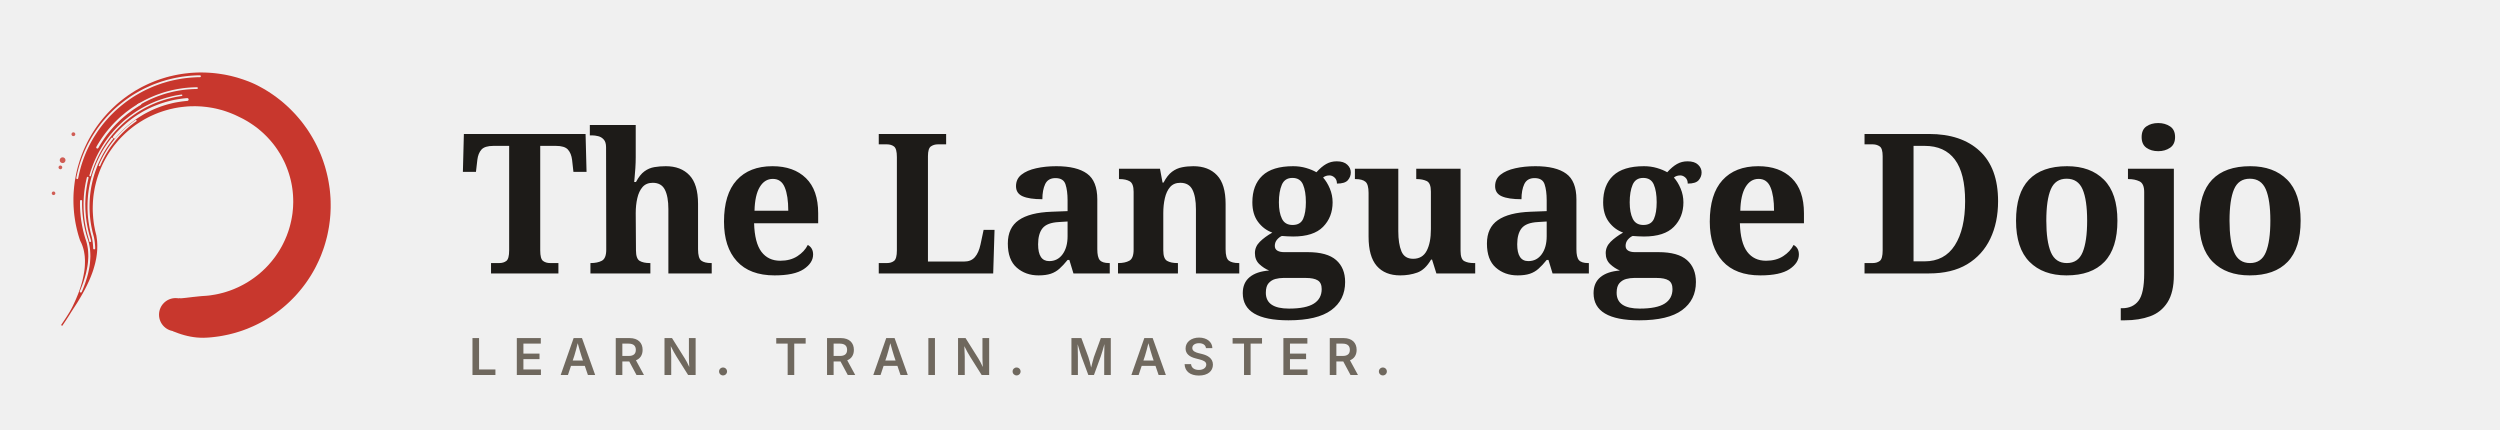
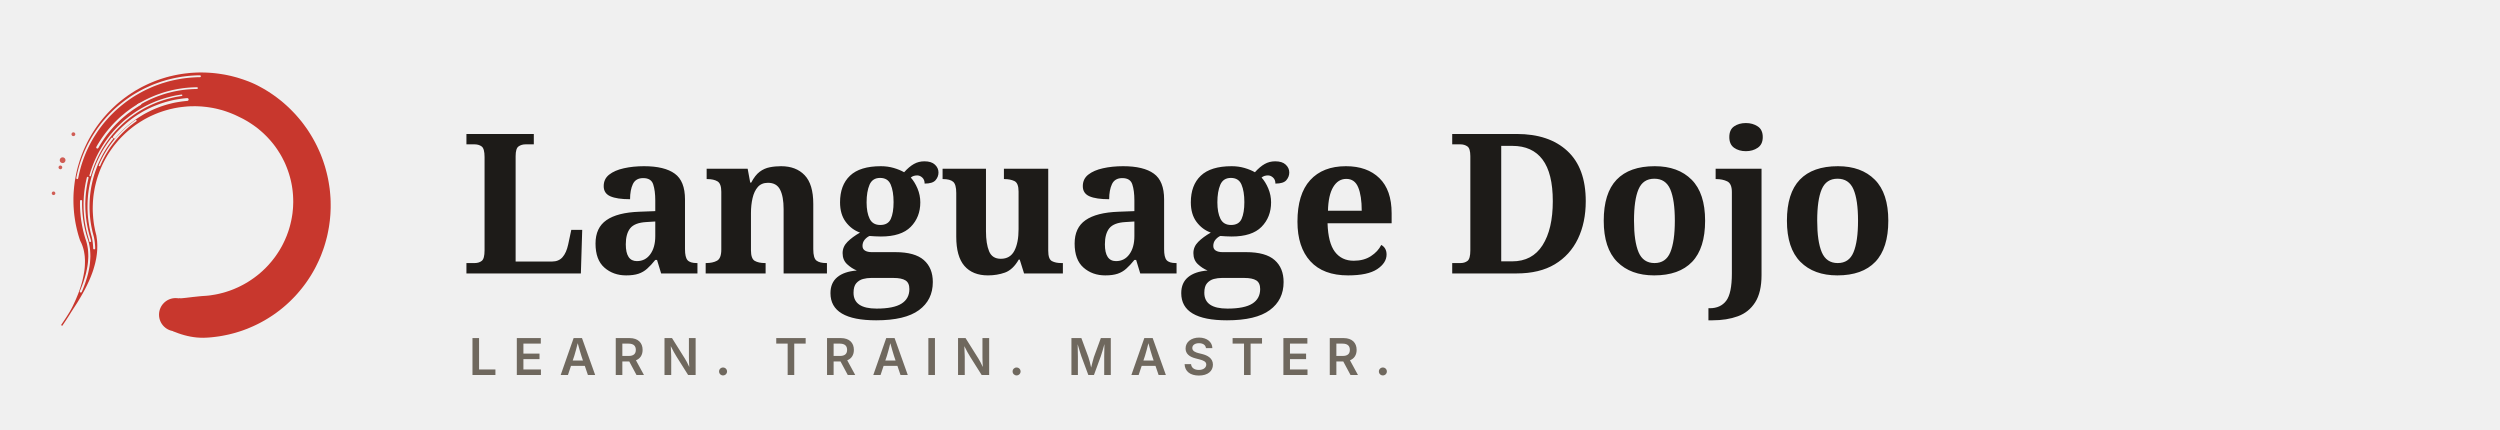
<svg xmlns="http://www.w3.org/2000/svg" viewBox="0 0 640 110">
  <g transform="translate(0 5)">
    <defs>
      <mask id="ldBrush">
        <rect x="0" y="0" width="100" height="100" fill="#fff" />
        <g stroke="#000" fill="none" stroke-linecap="round">
          <path d="M46.49,19.39 L45.83,19.49 L45.18,19.60 L44.53,19.73 L43.89,19.88 L43.25,20.04 L42.61,20.21 L41.98,20.40 L41.35,20.60 L40.73,20.82 L40.11,21.05 L39.50,21.30 L38.89,21.56 L38.29,21.84 L37.70,22.13 L37.11,22.43 L36.53,22.75 L35.96,23.08 L35.40,23.42 L34.84,23.78 L34.30,24.15 L33.76,24.53 L33.23,24.92 L32.71,25.33 L32.20,25.74 L31.70,26.17 L31.21,26.62 L30.74,27.07 L30.27,27.53 L29.81,28.01 L29.36,28.49 L28.93,28.99 L28.50,29.49 L28.09,30.00 L27.69,30.53 L27.31,31.06 L26.93,31.60 L26.57,32.15 L26.22,32.71 L25.88,33.28 L25.56,33.86 L25.25,34.44 L24.95,35.03 L24.67,35.62 L24.40,36.23 L24.14,36.84 L23.90,37.45 L23.68,38.07 L23.46,38.70 L23.26,39.33 L23.08,39.96" stroke-width="0.38" />
          <path d="M35.88,21.62 L35.29,21.97 L34.71,22.34 L34.13,22.72 L33.56,23.11 L33.01,23.52 L32.46,23.93 L31.93,24.37 L31.40,24.81 L30.88,25.26 L30.38,25.73 L29.89,26.21 L29.40,26.70 L28.93,27.20 L28.48,27.71 L28.03,28.23 L27.60,28.76 L27.17,29.30 L26.77,29.85 L26.37,30.41 L25.99,30.98 L25.62,31.56 L25.26,32.14 L24.92,32.74" stroke-width="0.58" />
          <path d="M34.78,25.89 L34.27,26.25 L33.78,26.63 L33.29,27.01 L32.81,27.40 L32.34,27.81 L31.88,28.23 L31.43,28.66 L30.99,29.10 L30.56,29.55 L30.14,30.00 L29.73,30.47 L29.33,30.95 L28.95,31.44 L28.57,31.94 L28.20,32.44 L27.85,32.96 L27.51,33.48 L27.18,34.01 L26.86,34.55 L26.56,35.10 L26.27,35.65 L25.99,36.21 L25.72,36.78 L25.47,37.36" stroke-width="0.39" />
          <path d="M22.45,40.49 L22.30,41.15 L22.16,41.80 L22.04,42.47 L21.93,43.13 L21.84,43.80 L21.76,44.47 L21.70,45.14 L21.66,45.81 L21.63,46.48 L21.61,47.16 L21.62,47.83 L21.63,48.51 L21.67,49.18 L21.72,49.85 L21.78,50.53 L21.86,51.20 L21.95,51.87 L22.07,52.53 L22.19,53.20 L22.33,53.86 L22.49,54.52 L22.66,55.17 L22.85,55.83 L22.98,56.28 L23.09,56.74" stroke-width="0.45" />
          <path d="M20.75,46.46 L20.74,47.15 L20.75,47.85 L20.78,48.54 L20.82,49.24 L20.88,49.93 L20.95,50.62 L21.04,51.31 L21.15,51.99 L21.27,52.68 L21.41,53.36 L21.56,54.04 L21.73,54.71 L21.92,55.38 L22.12,56.05 L22.27,56.48 L22.40,56.91 L22.51,57.34 L22.61,57.79 L22.69,58.24 L22.76,58.70 L22.81,59.17 L22.84,59.65 L22.86,60.14 L22.87,60.63 L22.85,61.14 L22.82,61.65 L22.78,62.17 L22.72,62.69 L22.64,63.23 L22.54,63.77 L22.43,64.32 L22.31,64.88 L22.16,65.45 L22.00,66.02 L21.82,66.60 L21.63,67.19 L21.42,67.79 L21.19,68.40 L20.95,69.01 L20.69,69.63" stroke-width="0.53" />
          <path d="M51.18,14.52 L50.41,14.53 L49.64,14.57 L48.88,14.62 L48.11,14.69 L47.35,14.78 L46.59,14.88 L45.83,15.01 L45.08,15.15 L44.33,15.31 L43.59,15.48 L42.85,15.67 L42.12,15.89 L41.39,16.11 L40.67,16.36 L39.95,16.62 L39.25,16.89 L38.55,17.19 L37.86,17.50 L37.17,17.82 L36.50,18.16 L35.83,18.52 L35.18,18.89 L34.53,19.27 L33.89,19.67 L33.26,20.09 L32.65,20.52 L32.04,20.96 L31.45,21.42 L30.86,21.89 L30.29,22.37 L29.73,22.86 L29.18,23.37 L28.65,23.89 L28.12,24.42 L27.61,24.97 L27.12,25.52 L26.63,26.09 L26.16,26.66 L25.71,27.25 L25.27,27.84 L24.84,28.45 L24.43,29.07 L24.03,29.69 L23.64,30.32 L23.28,30.96 L22.92,31.61 L22.58,32.27 L22.26,32.93 L21.95,33.60 L21.66,34.28 L21.39,34.96 L21.13,35.65 L20.89,36.34 L20.66,37.04 L20.45,37.75 L20.26,38.46 L20.08,39.17 L19.92,39.88 L19.77,40.60" stroke-width="0.48" />
          <path d="M47.93,20.47 L47.29,20.53 L46.67,20.60 L46.04,20.69 L45.41,20.79 L44.79,20.90 L44.17,21.03 L43.56,21.18 L42.94,21.34 L42.34,21.51 L41.73,21.70 L41.13,21.90 L40.54,22.12 L39.95,22.35 L39.36,22.59 L38.78,22.85 L38.21,23.12 L37.64,23.41 L37.08,23.70 L36.53,24.01 L35.99,24.34 L35.45,24.67 L34.92,25.02 L34.40,25.38 L33.88,25.76 L33.38,26.14 L32.88,26.54 L32.40,26.95 L31.92,27.37 L31.45,27.80 L31.00,28.24 L30.55,28.69 L30.11,29.15 L29.69,29.62 L29.27,30.11" stroke-width="0.72" />
          <path d="M28.71,30.48 L28.32,30.98 L27.94,31.50 L27.57,32.02 L27.21,32.56 L26.86,33.10 L26.53,33.65 L26.21,34.20 L25.90,34.77 L25.61,35.34 L25.33,35.92 L25.06,36.50 L24.80,37.09 L24.56,37.69 L24.34,38.30 L24.12,38.90 L23.92,39.52 L23.74,40.14 L23.57,40.76 L23.41,41.39 L23.27,42.02 L23.14,42.65 L23.03,43.29 L22.93,43.93 L22.85,44.57 L22.78,45.22 L22.73,45.86 L22.69,46.51 L22.67,47.16 L22.66,47.81 L22.66,48.46 L22.69,49.11 L22.72,49.76 L22.77,50.41 L22.84,51.06 L22.92,51.71 L23.02,52.36 L23.13,53.00 L23.26,53.65 L23.40,54.29 L23.56,54.92 L23.74,55.57 L23.84,56.03 L23.93,56.53 L24.00,57.04 L24.05,57.55 L24.09,58.06 L24.11,58.58" stroke-width="0.52" />
          <path d="M50.43,17.55 L49.73,17.57 L49.04,17.60 L48.34,17.65 L47.64,17.71 L46.95,17.79 L46.26,17.89 L45.57,18.00 L44.89,18.13 L44.21,18.27 L43.53,18.44 L42.86,18.61 L42.19,18.80 L41.53,19.01 L40.87,19.24 L40.22,19.47 L39.57,19.73 L38.93,20.00 L38.30,20.28 L37.68,20.58 L37.06,20.89 L36.45,21.22 L35.85,21.56 L35.25,21.91" stroke-width="0.44" />
        </g>
      </mask>
    </defs>
    <g fill="#c8372d" mask="url(#ldBrush)">
      <path d="M44.16,79.73 L44.86,80.02 L45.62,80.31 L46.39,80.57 L47.17,80.80 L47.96,81.00 L48.76,81.17 L49.57,81.30 L50.39,81.40 L51.21,81.45 L52.03,81.47 L52.85,81.44 L53.67,81.39 L54.49,81.31 L55.31,81.21 L56.12,81.10 L56.93,80.96 L57.74,80.80 L58.55,80.63 L59.35,80.43 L60.15,80.22 L60.94,79.98 L61.73,79.73 L62.51,79.45 L63.29,79.16 L64.05,78.84 L64.81,78.51 L65.56,78.16 L66.31,77.79 L67.04,77.40 L67.76,77.00 L68.48,76.57 L69.18,76.13 L69.88,75.67 L70.56,75.20 L71.23,74.70 L71.88,74.20 L72.53,73.67 L73.16,73.13 L73.78,72.57 L74.38,72.00 L74.97,71.41 L75.55,70.81 L76.11,70.19 L76.65,69.56 L77.18,68.92 L77.69,68.27 L78.19,67.60 L78.67,66.92 L79.13,66.23 L79.58,65.53 L80.01,64.81 L80.42,64.09 L80.81,63.36 L81.18,62.61 L81.54,61.86 L81.88,61.10 L82.20,60.34 L82.49,59.56 L82.78,58.78 L83.04,57.99 L83.28,57.20 L83.50,56.40 L83.71,55.60 L83.89,54.79 L84.05,53.97 L84.20,53.16 L84.32,52.34 L84.43,51.52 L84.51,50.70 L84.58,49.87 L84.62,49.05 L84.65,48.22 L84.65,47.39 L84.64,46.57 L84.61,45.74 L84.55,44.92 L84.48,44.10 L84.39,43.28 L84.27,42.46 L84.14,41.65 L83.99,40.84 L83.82,40.04 L83.63,39.24 L83.42,38.44 L83.20,37.65 L82.95,36.87 L82.69,36.09 L82.41,35.32 L82.11,34.55 L81.79,33.80 L81.45,33.05 L81.10,32.31 L80.73,31.58 L80.34,30.86 L79.94,30.15 L79.52,29.45 L79.08,28.75 L78.63,28.07 L78.16,27.41 L77.68,26.75 L77.18,26.10 L76.66,25.47 L76.13,24.85 L75.59,24.24 L75.03,23.65 L74.46,23.07 L73.88,22.50 L73.28,21.95 L72.67,21.41 L72.05,20.88 L71.41,20.38 L70.76,19.88 L70.11,19.41 L69.44,18.95 L68.76,18.50 L68.07,18.07 L67.37,17.66 L66.66,17.27 L65.95,16.89 L65.22,16.53 L64.48,16.20 L63.73,15.89 L62.98,15.61 L62.22,15.34 L61.45,15.09 L60.68,14.85 L59.90,14.64 L59.12,14.44 L58.34,14.27 L57.55,14.11 L56.76,13.98 L55.97,13.86 L55.18,13.76 L54.38,13.68 L53.59,13.62 L52.79,13.58 L52.00,13.56 L51.20,13.55 L50.41,13.57 L49.61,13.61 L48.82,13.66 L48.04,13.74 L47.25,13.83 L46.47,13.94 L45.69,14.07 L44.92,14.22 L44.15,14.39 L43.38,14.57 L42.63,14.77 L41.87,15.00 L41.13,15.23 L40.39,15.49 L39.66,15.76 L38.93,16.06 L38.22,16.36 L37.51,16.69 L36.81,17.03 L36.12,17.38 L35.44,17.76 L34.77,18.14 L34.11,18.55 L33.46,18.97 L32.82,19.40 L32.20,19.85 L31.58,20.31 L30.98,20.78 L30.38,21.27 L29.80,21.77 L29.24,22.29 L28.68,22.82 L28.14,23.36 L27.61,23.91 L27.10,24.47 L26.60,25.04 L26.11,25.63 L25.64,26.22 L25.18,26.83 L24.74,27.44 L24.31,28.07 L23.90,28.70 L23.50,29.34 L23.12,30.00 L22.75,30.65 L22.40,31.32 L22.07,31.99 L21.75,32.67 L21.44,33.36 L21.16,34.05 L20.88,34.75 L20.63,35.45 L20.39,36.16 L20.17,36.88 L19.96,37.59 L19.77,38.31 L19.60,39.04 L19.44,39.77 L19.31,40.50 L19.18,41.23 L19.08,41.97 L18.99,42.71 L18.92,43.44 L18.86,44.18 L18.82,44.92 L18.80,45.66 L18.80,46.40 L18.81,47.14 L18.84,47.88 L18.89,48.62 L18.95,49.36 L19.03,50.09 L19.13,50.82 L19.24,51.55 L19.37,52.28 L19.52,53.00 L19.68,53.72 L19.86,54.43 L20.05,55.14 L20.27,55.85 L20.49,56.53 L20.68,56.93 L20.85,57.28 L21.00,57.65 L21.14,58.03 L21.27,58.43 L21.38,58.83 L21.48,59.25 L21.56,59.69 L21.63,60.13 L21.69,60.59 L21.72,61.06 L21.75,61.54 L21.75,62.03 L21.74,62.54 L21.72,63.06 L21.68,63.59 L21.62,64.13 L21.54,64.68 L21.44,65.24 L21.33,65.81 L21.20,66.39 L21.06,66.99 L20.89,67.59 L20.71,68.20 L20.51,68.82 L20.29,69.45 L20.06,70.09 L19.80,70.73 L19.53,71.39 L19.24,72.05 L18.93,72.72 L18.61,73.40 L18.26,74.08 L17.88,74.76 L17.46,75.44 L17.03,76.12 L16.58,76.81 L16.11,77.51 L15.63,78.22 L15.93,78.42 L16.41,77.71 L16.88,77.01 L17.33,76.32 L17.77,75.63 L18.19,74.95 L18.61,74.29 L19.04,73.64 L19.45,73.00 L19.85,72.37 L20.23,71.74 L20.60,71.12 L20.95,70.51 L21.29,69.90 L21.62,69.30 L21.93,68.70 L22.23,68.10 L22.51,67.51 L22.78,66.93 L23.03,66.35 L23.27,65.77 L23.49,65.20 L23.70,64.63 L23.89,64.06 L24.06,63.49 L24.22,62.93 L24.37,62.37 L24.49,61.82 L24.61,61.26 L24.70,60.71 L24.78,60.15 L24.84,59.60 L24.88,59.05 L24.90,58.50 L24.91,57.96 L24.90,57.41 L24.87,56.86 L24.82,56.32 L24.74,55.78 L24.67,55.29 L24.51,54.66 L24.36,54.04 L24.24,53.42 L24.12,52.80 L24.02,52.18 L23.94,51.55 L23.87,50.92 L23.82,50.30 L23.78,49.67 L23.75,49.04 L23.74,48.42 L23.75,47.79 L23.77,47.17 L23.80,46.54 L23.85,45.92 L23.91,45.30 L23.99,44.68 L24.09,44.07 L24.19,43.46 L24.31,42.85 L24.45,42.24 L24.60,41.64 L24.76,41.05 L24.94,40.45 L25.13,39.87 L25.34,39.29 L25.55,38.71 L25.79,38.14 L26.03,37.58 L26.29,37.02 L26.56,36.47 L26.84,35.93 L27.14,35.39 L27.44,34.86 L27.76,34.34 L28.09,33.83 L28.44,33.32 L28.79,32.83 L29.15,32.34 L29.53,31.87 L29.92,31.40 L30.31,30.94 L30.72,30.49 L31.14,30.05 L31.57,29.63 L32.00,29.21 L32.45,28.80 L32.90,28.40 L33.36,28.02 L33.84,27.64 L34.31,27.28 L34.80,26.93 L35.30,26.59 L35.80,26.26 L36.31,25.95 L36.82,25.64 L37.35,25.35 L37.87,25.07 L38.41,24.80 L38.95,24.55 L39.49,24.31 L40.04,24.08 L40.60,23.86 L41.16,23.66 L41.72,23.47 L42.29,23.29 L42.86,23.13 L43.43,22.97 L44.01,22.84 L44.59,22.71 L45.17,22.60 L45.75,22.50 L46.34,22.42 L46.93,22.35 L47.52,22.29 L48.11,22.24 L48.70,22.21 L49.29,22.20 L49.88,22.19 L50.47,22.20 L51.06,22.23 L51.64,22.26 L52.23,22.32 L52.82,22.38 L53.40,22.46 L53.98,22.55 L54.56,22.65 L55.14,22.77 L55.71,22.90 L56.28,23.05 L56.85,23.20 L57.41,23.37 L57.97,23.56 L58.53,23.76 L59.08,23.97 L59.62,24.19 L60.16,24.42 L60.69,24.67 L61.22,24.93 L61.75,25.19 L62.27,25.45 L62.79,25.74 L63.30,26.03 L63.80,26.34 L64.29,26.66 L64.78,26.99 L65.26,27.33 L65.74,27.68 L66.20,28.05 L66.65,28.43 L67.10,28.82 L67.54,29.22 L67.96,29.63 L68.38,30.05 L68.78,30.48 L69.18,30.92 L69.56,31.37 L69.94,31.83 L70.30,32.30 L70.65,32.78 L70.99,33.27 L71.31,33.77 L71.63,34.27 L71.93,34.78 L72.22,35.30 L72.49,35.83 L72.76,36.36 L73.01,36.90 L73.24,37.45 L73.46,38.00 L73.67,38.56 L73.86,39.12 L74.04,39.68 L74.21,40.26 L74.36,40.83 L74.50,41.41 L74.62,41.99 L74.73,42.57 L74.82,43.16 L74.90,43.75 L74.96,44.34 L75.01,44.93 L75.04,45.52 L75.06,46.12 L75.07,46.71 L75.05,47.30 L75.03,47.89 L74.99,48.48 L74.93,49.07 L74.87,49.66 L74.78,50.24 L74.68,50.83 L74.57,51.41 L74.44,51.98 L74.30,52.56 L74.15,53.12 L73.98,53.69 L73.80,54.25 L73.60,54.80 L73.40,55.35 L73.17,55.89 L72.94,56.43 L72.69,56.96 L72.43,57.49 L72.16,58.01 L71.87,58.52 L71.58,59.02 L71.27,59.51 L70.95,60.00 L70.62,60.48 L70.28,60.95 L69.92,61.41 L69.56,61.87 L69.18,62.31 L68.80,62.75 L68.41,63.17 L68.00,63.59 L67.59,63.99 L67.17,64.39 L66.74,64.77 L66.30,65.15 L65.85,65.51 L65.39,65.86 L64.93,66.20 L64.46,66.53 L63.98,66.85 L63.50,67.16 L63.01,67.45 L62.51,67.74 L62.00,68.01 L61.49,68.27 L60.98,68.52 L60.46,68.75 L59.93,68.98 L59.40,69.19 L58.87,69.39 L58.33,69.57 L57.78,69.75 L57.24,69.91 L56.69,70.05 L56.14,70.19 L55.58,70.31 L55.02,70.42 L54.46,70.51 L53.90,70.60 L53.34,70.67 L52.78,70.72 L52.21,70.76 L51.65,70.80 L51.08,70.85 L50.52,70.91 L49.95,70.97 L49.37,71.03 L48.79,71.10 L48.21,71.17 L47.62,71.24 L47.03,71.30 L46.43,71.36 L45.77,71.39 Z" />
      <circle cx="44.96" cy="75.56" r="4.25" />
    </g>
    <g fill="#c8372d" opacity=".8">
      <circle cx="18.79" cy="29.36" r="0.49" />
      <circle cx="15.46" cy="37.85" r="0.48" />
      <circle cx="13.71" cy="44.48" r="0.46" />
      <circle cx="16.03" cy="36.01" r="0.74" />
    </g>
  </g>
-   <text x="118" y="70" font-family="Shippori Mincho, Georgia, serif" font-size="50" font-weight="700" fill="#1d1b18" letter-spacing="-0.5">The Language Dojo</text>
+   <text x="118" y="70" font-family="Shippori Mincho, Georgia, serif" font-size="50" font-weight="700" fill="#1d1b18" letter-spacing="-0.5">Language Dojo</text>
  <text x="120" y="96" font-family="Inter, Arial, sans-serif" font-size="13" font-weight="600" fill="#6f685e" letter-spacing="4">LEARN. TRAIN. MASTER.</text>
</svg>
